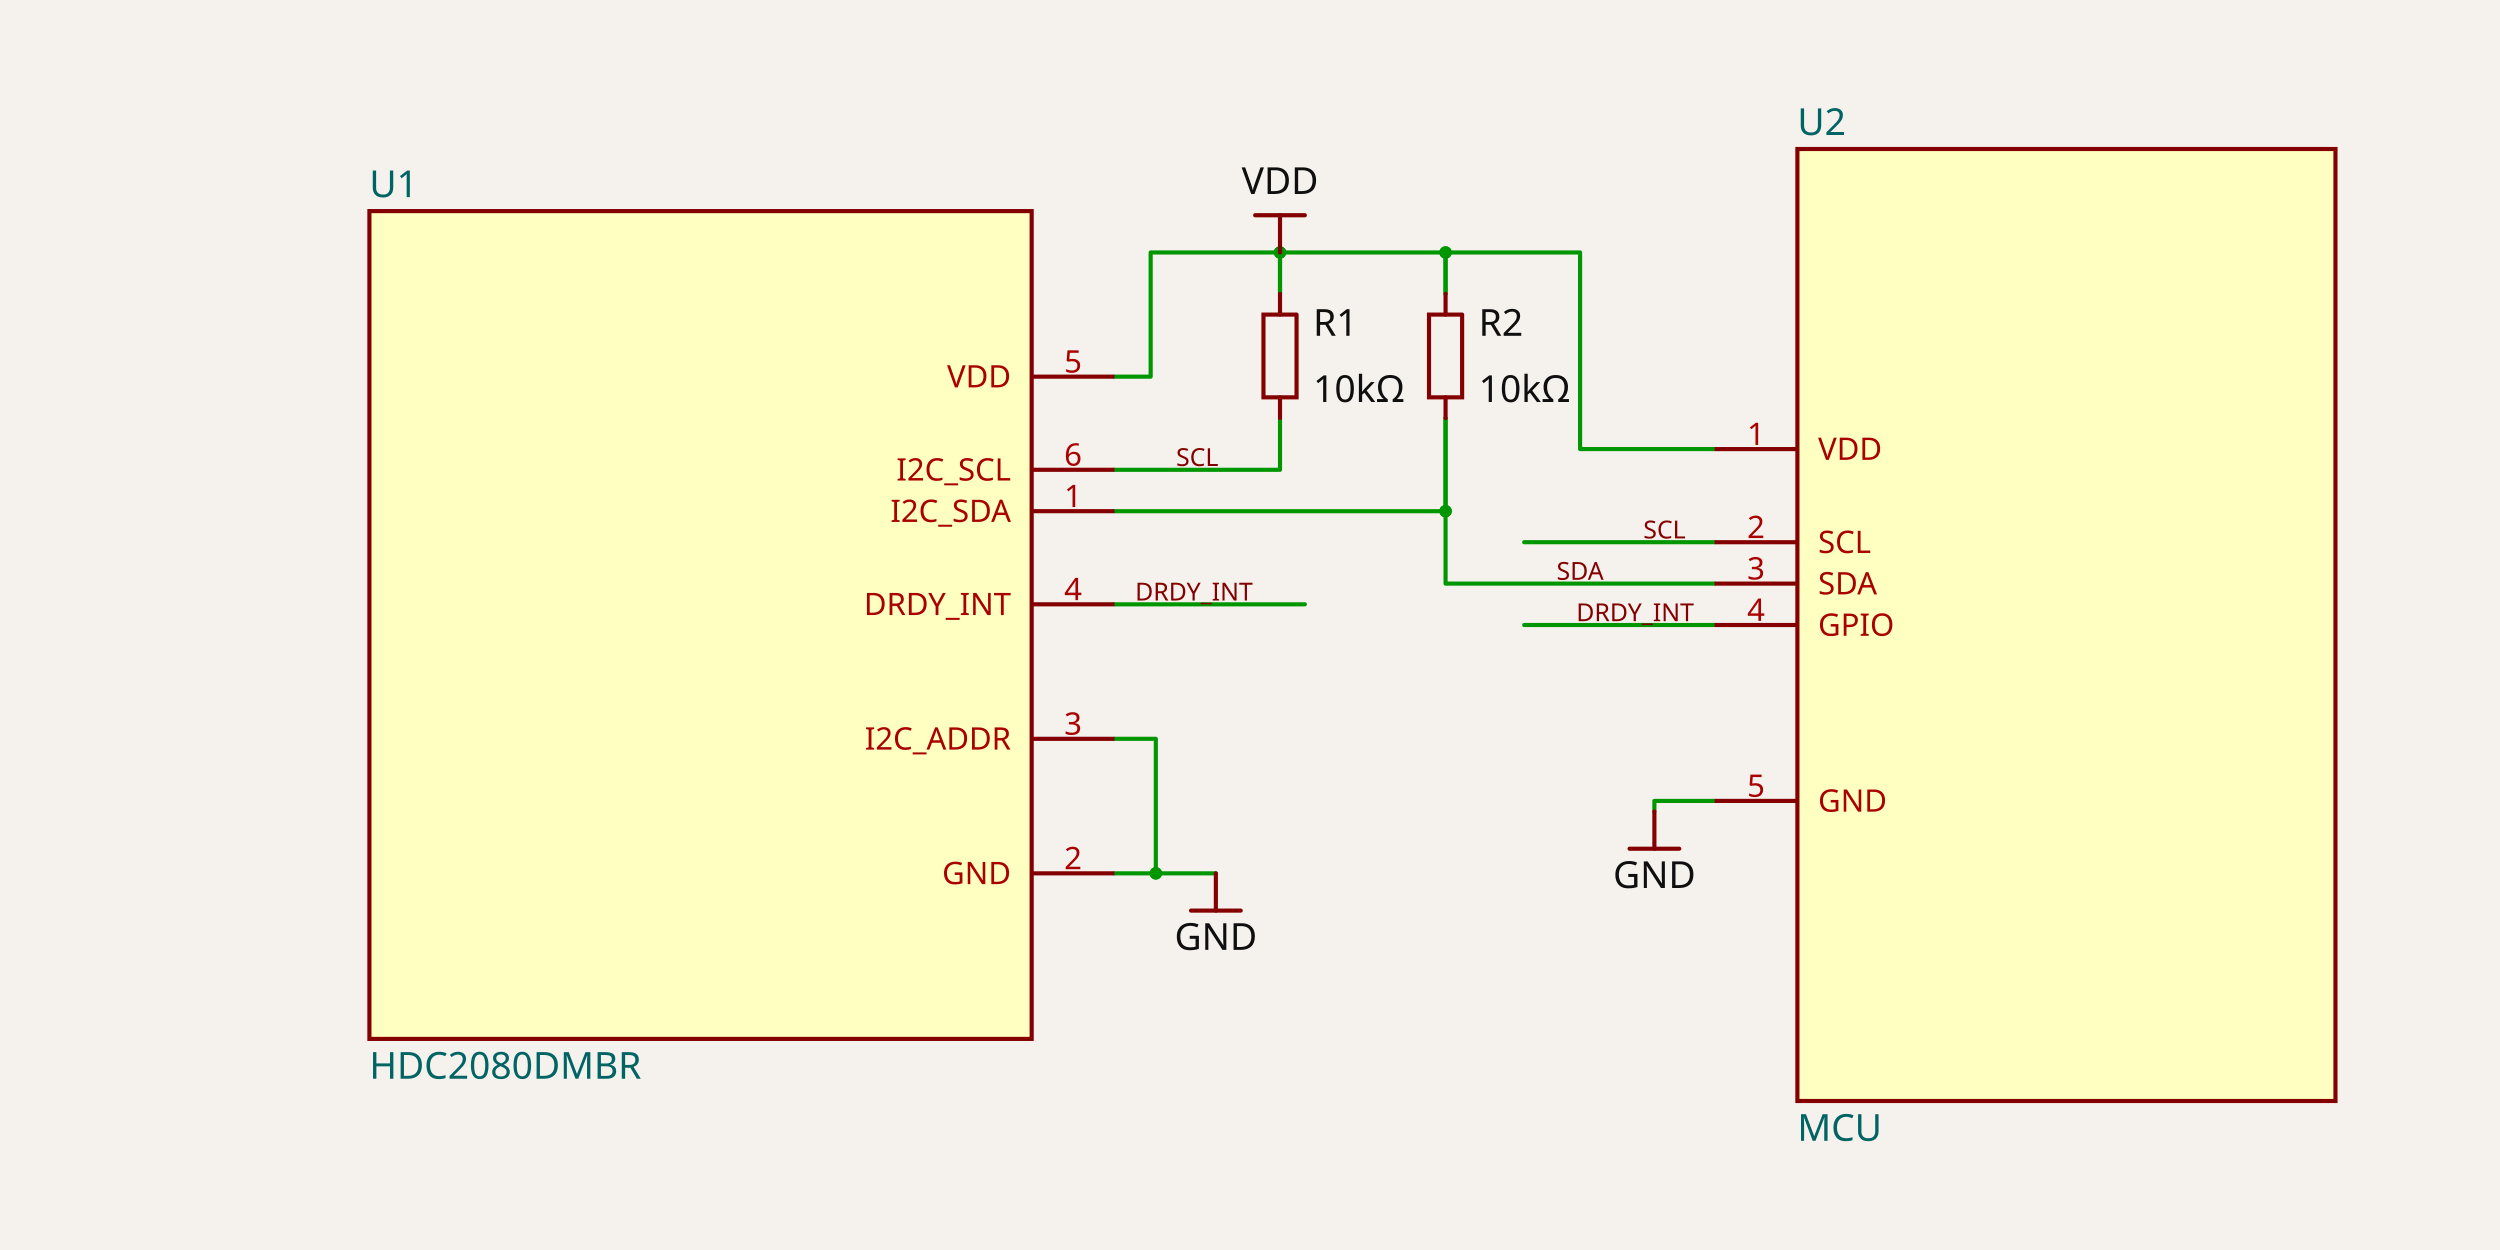
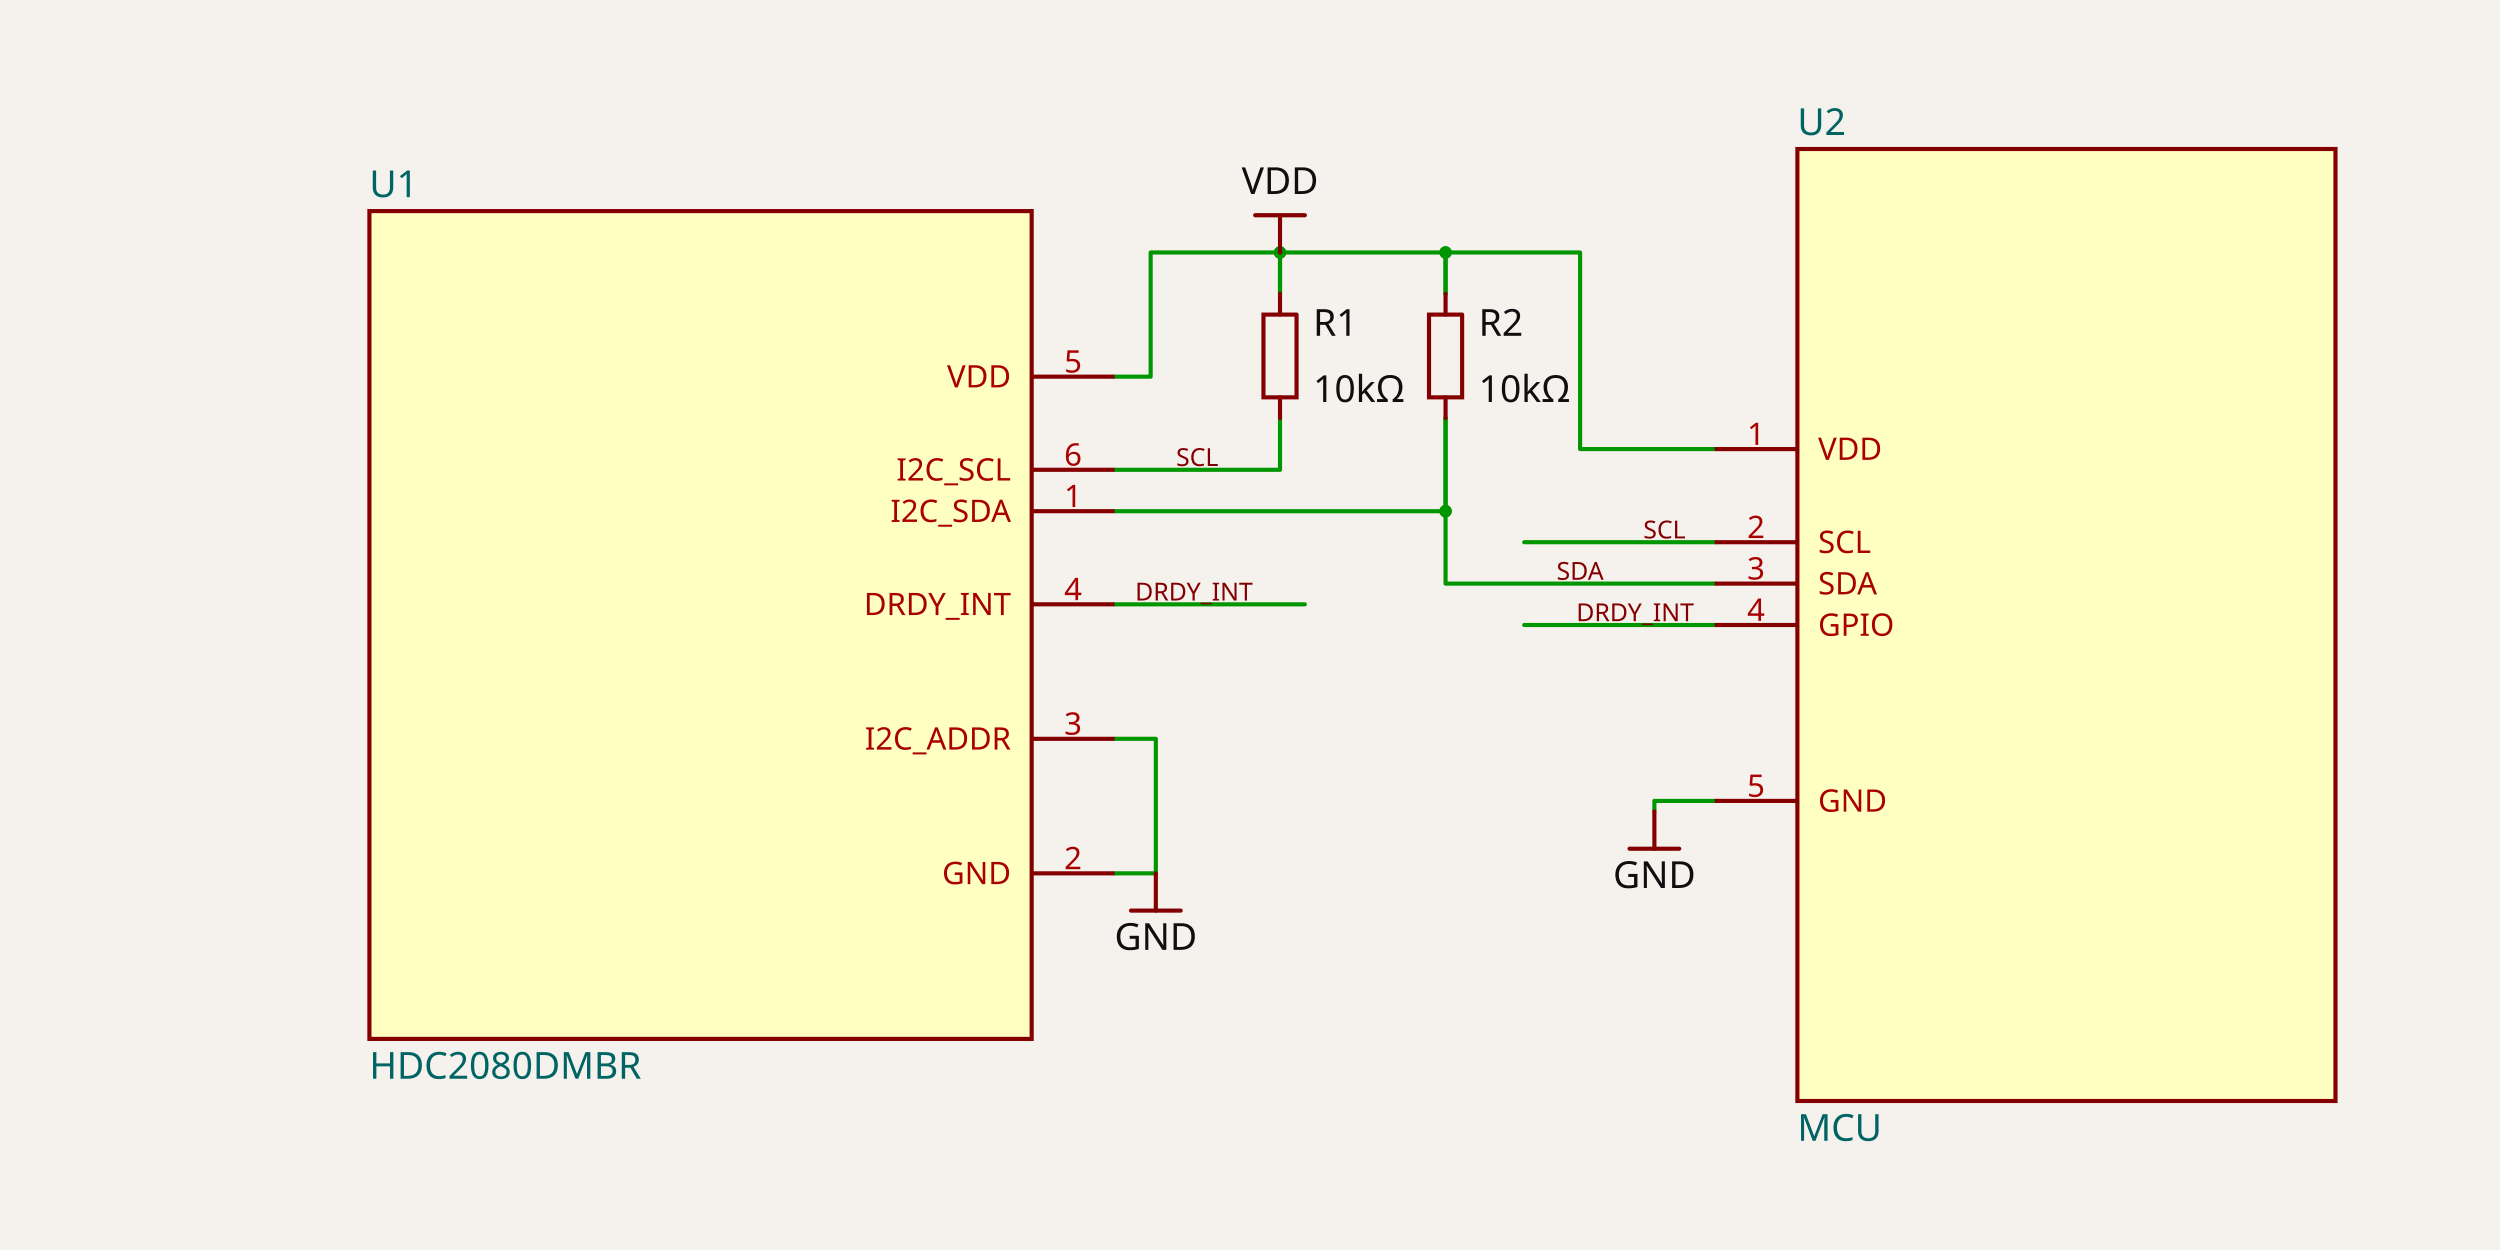
<svg xmlns="http://www.w3.org/2000/svg" class="tscircuit-schematic" width="1200" height="600" style="background-color: rgb(245, 241, 237)" data-real-to-screen-transform="matrix(99.3377483444,0,0,-99.3377483444,544.8675496689,300)">
  <style>
              .boundary { fill: rgb(245, 241, 237); }
              .schematic-boundary { fill: none; stroke: #fff; }
              .component { fill: none; stroke: rgb(132, 0, 0); }
              .chip { fill: rgb(255, 255, 194); stroke: rgb(132, 0, 0); }
              .component-pin { fill: none; stroke: rgb(132, 0, 0); }
              .text { font-family: sans-serif; fill: rgb(0, 150, 0); }
              .pin-number { fill: rgb(169, 0, 0); }
              .port-label { fill: rgb(0, 100, 100); }
              .component-name { fill: rgb(0, 100, 100); }
              
            </style>
  <rect class="boundary" x="0" y="0" width="1200" height="600" />
  <g class="trace sch-trace" data-layer="base" data-circuit-json-type="schematic_trace" data-schematic-trace-id="schematic_trace_0" data-subcircuit-connectivity-map-key="unnamedsubcircuitsubcircuit_source_group_0_connectivity_net0">
    <path d="M 693.874 141.06 L 693.874 121.192 L 758.444 121.192 L 758.444 215.563 L 823.013 215.563" class="trace-invisible-hover-outline sch-trace-hitbox" stroke="rgb(0, 150, 0)" fill="none" stroke-width="15.894px" stroke-linecap="round" opacity="0" stroke-linejoin="round" />
    <path class="sch-trace-path" d="M 693.874 141.06 L 693.874 121.192 L 758.444 121.192 L 758.444 215.563 L 823.013 215.563" stroke="rgb(0, 150, 0)" fill="none" stroke-width="1.987px" stroke-linecap="round" stroke-linejoin="round" />
  </g>
  <g class="trace sch-trace" data-layer="base" data-circuit-json-type="schematic_trace" data-schematic-trace-id="schematic_trace_1" data-subcircuit-connectivity-map-key="unnamedsubcircuitsubcircuit_source_group_0_connectivity_net0">
    <path d="M 614.404 141.06 L 614.404 121.192 L 693.874 121.192 L 693.874 141.06" class="trace-invisible-hover-outline sch-trace-hitbox" stroke="rgb(0, 150, 0)" fill="none" stroke-width="15.894px" stroke-linecap="round" opacity="0" stroke-linejoin="round" />
    <path class="sch-trace-path" d="M 614.404 141.06 L 614.404 121.192 L 693.874 121.192 L 693.874 141.06" stroke="rgb(0, 150, 0)" fill="none" stroke-width="1.987px" stroke-linecap="round" stroke-linejoin="round" />
  </g>
  <g class="trace sch-trace" data-layer="base" data-circuit-json-type="schematic_trace" data-schematic-trace-id="schematic_trace_2" data-subcircuit-connectivity-map-key="unnamedsubcircuitsubcircuit_source_group_0_connectivity_net0">
    <path d="M 534.934 180.795 L 552.318 180.795 L 552.318 121.192 L 614.404 121.192 L 614.404 141.06" class="trace-invisible-hover-outline sch-trace-hitbox" stroke="rgb(0, 150, 0)" fill="none" stroke-width="15.894px" stroke-linecap="round" opacity="0" stroke-linejoin="round" />
    <path class="sch-trace-path" d="M 534.934 180.795 L 552.318 180.795 L 552.318 121.192 L 614.404 121.192 L 614.404 141.06" stroke="rgb(0, 150, 0)" fill="none" stroke-width="1.987px" stroke-linecap="round" stroke-linejoin="round" />
  </g>
  <g class="trace sch-trace" data-layer="base" data-circuit-json-type="schematic_trace" data-schematic-trace-id="schematic_trace_3" data-subcircuit-connectivity-map-key="unnamedsubcircuitsubcircuit_source_group_0_connectivity_net1">
    <path d="M 614.404 200.662 L 614.404 225.497 L 534.934 225.497" class="trace-invisible-hover-outline sch-trace-hitbox" stroke="rgb(0, 150, 0)" fill="none" stroke-width="15.894px" stroke-linecap="round" opacity="0" stroke-linejoin="round" />
    <path class="sch-trace-path" d="M 614.404 200.662 L 614.404 225.497 L 534.934 225.497" stroke="rgb(0, 150, 0)" fill="none" stroke-width="1.987px" stroke-linecap="round" stroke-linejoin="round" />
  </g>
  <g class="trace sch-trace" data-layer="base" data-circuit-json-type="schematic_trace" data-schematic-trace-id="schematic_trace_4" data-subcircuit-connectivity-map-key="unnamedsubcircuitsubcircuit_source_group_0_connectivity_net2">
    <path d="M 534.934 245.364 L 693.874 245.364 L 693.874 200.662" class="trace-invisible-hover-outline sch-trace-hitbox" stroke="rgb(0, 150, 0)" fill="none" stroke-width="15.894px" stroke-linecap="round" opacity="0" stroke-linejoin="round" />
    <path class="sch-trace-path" d="M 534.934 245.364 L 693.874 245.364 L 693.874 200.662" stroke="rgb(0, 150, 0)" fill="none" stroke-width="1.987px" stroke-linecap="round" stroke-linejoin="round" />
  </g>
  <g class="trace sch-trace" data-layer="base" data-circuit-json-type="schematic_trace" data-schematic-trace-id="schematic_trace_5" data-subcircuit-connectivity-map-key="unnamedsubcircuitsubcircuit_source_group_0_connectivity_net2">
    <path d="M 823.013 280.132 L 693.874 280.132 L 693.874 200.662" class="trace-invisible-hover-outline sch-trace-hitbox" stroke="rgb(0, 150, 0)" fill="none" stroke-width="15.894px" stroke-linecap="round" opacity="0" stroke-linejoin="round" />
    <path class="sch-trace-path" d="M 823.013 280.132 L 693.874 280.132 L 693.874 200.662" stroke="rgb(0, 150, 0)" fill="none" stroke-width="1.987px" stroke-linecap="round" stroke-linejoin="round" />
  </g>
  <g class="trace sch-trace" data-layer="base" data-circuit-json-type="schematic_trace" data-schematic-trace-id="schematic_trace_6" data-subcircuit-connectivity-map-key="unnamedsubcircuitsubcircuit_source_group_0_connectivity_net4">
    <path d="M 534.934 354.636 L 554.801 354.636 L 554.801 419.205 L 534.934 419.205" class="trace-invisible-hover-outline sch-trace-hitbox" stroke="rgb(0, 150, 0)" fill="none" stroke-width="15.894px" stroke-linecap="round" opacity="0" stroke-linejoin="round" />
    <path class="sch-trace-path" d="M 534.934 354.636 L 554.801 354.636 L 554.801 419.205 L 534.934 419.205" stroke="rgb(0, 150, 0)" fill="none" stroke-width="1.987px" stroke-linecap="round" stroke-linejoin="round" />
  </g>
  <g class="trace sch-trace" data-layer="base" data-circuit-json-type="schematic_trace" data-schematic-trace-id="schematic_trace_7" data-subcircuit-connectivity-map-key="unnamedsubcircuitsubcircuit_source_group_0_connectivity_net4">
    <path d="M 823.013 384.437 L 794.106 384.437 L 794.106 389.503" class="trace-invisible-hover-outline sch-trace-hitbox" stroke="rgb(0, 150, 0)" fill="none" stroke-width="15.894px" stroke-linecap="round" opacity="0" stroke-linejoin="round" />
    <path class="sch-trace-path" d="M 823.013 384.437 L 794.106 384.437 L 794.106 389.503" stroke="rgb(0, 150, 0)" fill="none" stroke-width="1.987px" stroke-linecap="round" stroke-linejoin="round" />
  </g>
-   <g class="trace sch-trace" data-layer="base" data-circuit-json-type="schematic_trace" data-schematic-trace-id="schematic_trace_8" data-subcircuit-connectivity-map-key="unnamedsubcircuitsubcircuit_source_group_0_connectivity_net4">
-     <path d="M 554.801 419.205 L 583.609 419.205" class="trace-invisible-hover-outline sch-trace-hitbox" stroke="rgb(0, 150, 0)" fill="none" stroke-width="15.894px" stroke-linecap="round" opacity="0" stroke-linejoin="round" />
-     <path class="sch-trace-path" d="M 554.801 419.205 L 583.609 419.205" stroke="rgb(0, 150, 0)" fill="none" stroke-width="1.987px" stroke-linecap="round" stroke-linejoin="round" />
-   </g>
-   <g class="trace sch-trace" data-layer="base" data-circuit-json-type="schematic_trace" data-schematic-trace-id="schematic_trace_9" data-subcircuit-connectivity-map-key="unnamedsubcircuitsubcircuit_source_group_0_connectivity_net1">
+   <g class="trace sch-trace" data-layer="base" data-circuit-json-type="schematic_trace" data-schematic-trace-id="schematic_trace_8" data-subcircuit-connectivity-map-key="unnamedsubcircuitsubcircuit_source_group_0_connectivity_net1">
    <path d="M 823.013 260.265 L 731.623 260.265" class="trace-invisible-hover-outline sch-trace-hitbox" stroke="rgb(0, 150, 0)" fill="none" stroke-width="15.894px" stroke-linecap="round" opacity="0" stroke-linejoin="round" />
    <path class="sch-trace-path" d="M 823.013 260.265 L 731.623 260.265" stroke="rgb(0, 150, 0)" fill="none" stroke-width="1.987px" stroke-linecap="round" stroke-linejoin="round" />
  </g>
-   <g class="trace sch-trace" data-layer="base" data-circuit-json-type="schematic_trace" data-schematic-trace-id="schematic_trace_10" data-subcircuit-connectivity-map-key="unnamedsubcircuitsubcircuit_source_group_0_connectivity_net3">
+   <g class="trace sch-trace" data-layer="base" data-circuit-json-type="schematic_trace" data-schematic-trace-id="schematic_trace_9" data-subcircuit-connectivity-map-key="unnamedsubcircuitsubcircuit_source_group_0_connectivity_net3">
    <path d="M 823.013 300 L 731.623 300" class="trace-invisible-hover-outline sch-trace-hitbox" stroke="rgb(0, 150, 0)" fill="none" stroke-width="15.894px" stroke-linecap="round" opacity="0" stroke-linejoin="round" />
    <path class="sch-trace-path" d="M 823.013 300 L 731.623 300" stroke="rgb(0, 150, 0)" fill="none" stroke-width="1.987px" stroke-linecap="round" stroke-linejoin="round" />
  </g>
-   <g class="trace sch-trace" data-layer="base" data-circuit-json-type="schematic_trace" data-schematic-trace-id="schematic_trace_11" data-subcircuit-connectivity-map-key="unnamedsubcircuitsubcircuit_source_group_0_connectivity_net3">
+   <g class="trace sch-trace" data-layer="base" data-circuit-json-type="schematic_trace" data-schematic-trace-id="schematic_trace_10" data-subcircuit-connectivity-map-key="unnamedsubcircuitsubcircuit_source_group_0_connectivity_net3">
    <path d="M 534.934 290.066 L 626.325 290.066" class="trace-invisible-hover-outline sch-trace-hitbox" stroke="rgb(0, 150, 0)" fill="none" stroke-width="15.894px" stroke-linecap="round" opacity="0" stroke-linejoin="round" />
    <path class="sch-trace-path" d="M 534.934 290.066 L 626.325 290.066" stroke="rgb(0, 150, 0)" fill="none" stroke-width="1.987px" stroke-linecap="round" stroke-linejoin="round" />
  </g>
  <g class="trace-overlays sch-trace-overlays" data-layer="overlay" data-circuit-json-type="schematic_trace" data-schematic-trace-id="schematic_trace_0" data-subcircuit-connectivity-map-key="unnamedsubcircuitsubcircuit_source_group_0_connectivity_net0">
    <circle cx="693.874" cy="121.192" r="2.98" class="trace-junction sch-trace-junction" fill="rgb(0, 150, 0)" />
  </g>
  <g class="trace-overlays sch-trace-overlays" data-layer="overlay" data-circuit-json-type="schematic_trace" data-schematic-trace-id="schematic_trace_1" data-subcircuit-connectivity-map-key="unnamedsubcircuitsubcircuit_source_group_0_connectivity_net0">
    <circle cx="693.874" cy="121.192" r="2.98" class="trace-junction sch-trace-junction" fill="rgb(0, 150, 0)" />
    <circle cx="614.404" cy="121.192" r="2.98" class="trace-junction sch-trace-junction" fill="rgb(0, 150, 0)" />
  </g>
  <g class="trace-overlays sch-trace-overlays" data-layer="overlay" data-circuit-json-type="schematic_trace" data-schematic-trace-id="schematic_trace_2" data-subcircuit-connectivity-map-key="unnamedsubcircuitsubcircuit_source_group_0_connectivity_net0">
    <circle cx="614.404" cy="121.192" r="2.98" class="trace-junction sch-trace-junction" fill="rgb(0, 150, 0)" />
  </g>
  <g class="trace-overlays sch-trace-overlays" data-layer="overlay" data-circuit-json-type="schematic_trace" data-schematic-trace-id="schematic_trace_3" data-subcircuit-connectivity-map-key="unnamedsubcircuitsubcircuit_source_group_0_connectivity_net1" />
  <g class="trace-overlays sch-trace-overlays" data-layer="overlay" data-circuit-json-type="schematic_trace" data-schematic-trace-id="schematic_trace_4" data-subcircuit-connectivity-map-key="unnamedsubcircuitsubcircuit_source_group_0_connectivity_net2">
    <circle cx="693.874" cy="245.364" r="2.98" class="trace-junction sch-trace-junction" fill="rgb(0, 150, 0)" />
  </g>
  <g class="trace-overlays sch-trace-overlays" data-layer="overlay" data-circuit-json-type="schematic_trace" data-schematic-trace-id="schematic_trace_5" data-subcircuit-connectivity-map-key="unnamedsubcircuitsubcircuit_source_group_0_connectivity_net2">
    <circle cx="693.874" cy="245.364" r="2.98" class="trace-junction sch-trace-junction" fill="rgb(0, 150, 0)" />
  </g>
-   <g class="trace-overlays sch-trace-overlays" data-layer="overlay" data-circuit-json-type="schematic_trace" data-schematic-trace-id="schematic_trace_6" data-subcircuit-connectivity-map-key="unnamedsubcircuitsubcircuit_source_group_0_connectivity_net4">
-     <circle cx="554.801" cy="419.205" r="2.98" class="trace-junction sch-trace-junction" fill="rgb(0, 150, 0)" />
-   </g>
+   <g class="trace-overlays sch-trace-overlays" data-layer="overlay" data-circuit-json-type="schematic_trace" data-schematic-trace-id="schematic_trace_6" data-subcircuit-connectivity-map-key="unnamedsubcircuitsubcircuit_source_group_0_connectivity_net4" />
  <g class="trace-overlays sch-trace-overlays" data-layer="overlay" data-circuit-json-type="schematic_trace" data-schematic-trace-id="schematic_trace_7" data-subcircuit-connectivity-map-key="unnamedsubcircuitsubcircuit_source_group_0_connectivity_net4" />
-   <g class="trace-overlays sch-trace-overlays" data-layer="overlay" data-circuit-json-type="schematic_trace" data-schematic-trace-id="schematic_trace_8" data-subcircuit-connectivity-map-key="unnamedsubcircuitsubcircuit_source_group_0_connectivity_net4">
-     <circle cx="554.801" cy="419.205" r="2.98" class="trace-junction sch-trace-junction" fill="rgb(0, 150, 0)" />
-   </g>
-   <g class="trace-overlays sch-trace-overlays" data-layer="overlay" data-circuit-json-type="schematic_trace" data-schematic-trace-id="schematic_trace_9" data-subcircuit-connectivity-map-key="unnamedsubcircuitsubcircuit_source_group_0_connectivity_net1" />
+   <g class="trace-overlays sch-trace-overlays" data-layer="overlay" data-circuit-json-type="schematic_trace" data-schematic-trace-id="schematic_trace_8" data-subcircuit-connectivity-map-key="unnamedsubcircuitsubcircuit_source_group_0_connectivity_net1" />
+   <g class="trace-overlays sch-trace-overlays" data-layer="overlay" data-circuit-json-type="schematic_trace" data-schematic-trace-id="schematic_trace_9" data-subcircuit-connectivity-map-key="unnamedsubcircuitsubcircuit_source_group_0_connectivity_net3" />
  <g class="trace-overlays sch-trace-overlays" data-layer="overlay" data-circuit-json-type="schematic_trace" data-schematic-trace-id="schematic_trace_10" data-subcircuit-connectivity-map-key="unnamedsubcircuitsubcircuit_source_group_0_connectivity_net3" />
-   <g class="trace-overlays sch-trace-overlays" data-layer="overlay" data-circuit-json-type="schematic_trace" data-schematic-trace-id="schematic_trace_11" data-subcircuit-connectivity-map-key="unnamedsubcircuitsubcircuit_source_group_0_connectivity_net3" />
  <g class="sch-component" data-circuit-json-type="schematic_component" data-schematic-component-id="schematic_component_0">
    <rect class="component chip sch-component-body" x="862.748" y="71.523" width="258.278" height="456.954" stroke-width="1.987px" fill="rgb(255, 255, 194)" stroke="rgb(132, 0, 0)" />
    <rect class="component-overlay sch-component-overlay" x="862.748" y="71.523" width="258.278" height="456.954" fill="transparent" />
    <text class="sch-text" x="862.748" y="541.391" fill="#006464" text-anchor="start" dominant-baseline="middle" font-family="sans-serif" font-size="17.881px" transform="rotate(0, 862.7483, 541.3907)">MCU</text>
    <text class="sch-text" x="862.748" y="58.609" fill="#006464" text-anchor="start" dominant-baseline="middle" font-family="sans-serif" font-size="17.881px" transform="rotate(0, 862.7483, 58.60927)">U2</text>
    <line class="component-pin sch-component-pin sch-port-line" x1="862.748" y1="215.563" x2="823.013" y2="215.563" stroke-width="1.987px" />
    <g class="sch-port" data-schematic-port-id="source_port_0">
      <rect x="821.026" y="213.576" width="3.974" height="3.974" opacity="0" />
    </g>
    <text class="pin-number sch-pin-number" x="842.881" y="213.576" style="font-family: sans-serif;" fill="rgb(169, 0, 0)" text-anchor="middle" dominant-baseline="auto" font-size="14.901px" transform="">1</text>
    <text class="pin-number sch-pin-label" x="872.682" y="215.563" style="font-family: sans-serif;" fill="rgb(169, 0, 0)" text-anchor="start" dominant-baseline="middle" font-size="14.901px" transform="">VDD</text>
    <line class="component-pin sch-component-pin sch-port-line" x1="862.748" y1="260.265" x2="823.013" y2="260.265" stroke-width="1.987px" />
    <g class="sch-port" data-schematic-port-id="source_port_1">
      <rect x="821.026" y="258.278" width="3.974" height="3.974" opacity="0" />
    </g>
    <text class="pin-number sch-pin-number" x="842.881" y="258.278" style="font-family: sans-serif;" fill="rgb(169, 0, 0)" text-anchor="middle" dominant-baseline="auto" font-size="14.901px" transform="">2</text>
    <text class="pin-number sch-pin-label" x="872.682" y="260.265" style="font-family: sans-serif;" fill="rgb(169, 0, 0)" text-anchor="start" dominant-baseline="middle" font-size="14.901px" transform="">SCL</text>
    <line class="component-pin sch-component-pin sch-port-line" x1="862.748" y1="280.132" x2="823.013" y2="280.132" stroke-width="1.987px" />
    <g class="sch-port" data-schematic-port-id="source_port_2">
      <rect x="821.026" y="278.146" width="3.974" height="3.974" opacity="0" />
    </g>
    <text class="pin-number sch-pin-number" x="842.881" y="278.146" style="font-family: sans-serif;" fill="rgb(169, 0, 0)" text-anchor="middle" dominant-baseline="auto" font-size="14.901px" transform="">3</text>
    <text class="pin-number sch-pin-label" x="872.682" y="280.132" style="font-family: sans-serif;" fill="rgb(169, 0, 0)" text-anchor="start" dominant-baseline="middle" font-size="14.901px" transform="">SDA</text>
    <line class="component-pin sch-component-pin sch-port-line" x1="862.748" y1="300" x2="823.013" y2="300" stroke-width="1.987px" />
    <g class="sch-port" data-schematic-port-id="source_port_3">
      <rect x="821.026" y="298.013" width="3.974" height="3.974" opacity="0" />
    </g>
    <text class="pin-number sch-pin-number" x="842.881" y="298.013" style="font-family: sans-serif;" fill="rgb(169, 0, 0)" text-anchor="middle" dominant-baseline="auto" font-size="14.901px" transform="">4</text>
    <text class="pin-number sch-pin-label" x="872.682" y="300" style="font-family: sans-serif;" fill="rgb(169, 0, 0)" text-anchor="start" dominant-baseline="middle" font-size="14.901px" transform="">GPIO</text>
    <line class="component-pin sch-component-pin sch-port-line" x1="862.748" y1="384.437" x2="823.013" y2="384.437" stroke-width="1.987px" />
    <g class="sch-port" data-schematic-port-id="source_port_4">
      <rect x="821.026" y="382.45" width="3.974" height="3.974" opacity="0" />
    </g>
    <text class="pin-number sch-pin-number" x="842.881" y="382.45" style="font-family: sans-serif;" fill="rgb(169, 0, 0)" text-anchor="middle" dominant-baseline="auto" font-size="14.901px" transform="">5</text>
    <text class="pin-number sch-pin-label" x="872.682" y="384.437" style="font-family: sans-serif;" fill="rgb(169, 0, 0)" text-anchor="start" dominant-baseline="middle" font-size="14.901px" transform="">GND</text>
  </g>
  <g class="sch-component" data-circuit-json-type="schematic_component" data-schematic-component-id="schematic_component_1">
    <rect class="component chip sch-component-body" x="177.318" y="101.325" width="317.881" height="397.351" stroke-width="1.987px" fill="rgb(255, 255, 194)" stroke="rgb(132, 0, 0)" />
    <rect class="component-overlay sch-component-overlay" x="177.318" y="101.325" width="317.881" height="397.351" fill="transparent" />
    <text class="sch-text" x="177.318" y="511.589" fill="#006464" text-anchor="start" dominant-baseline="middle" font-family="sans-serif" font-size="17.881px" transform="rotate(0, 177.3179, 511.5894)">HDC2080DMBR</text>
    <text class="sch-text" x="177.318" y="88.411" fill="#006464" text-anchor="start" dominant-baseline="middle" font-family="sans-serif" font-size="17.881px" transform="rotate(0, 177.3179, 88.4106)">U1</text>
    <line class="component-pin sch-component-pin sch-port-line" x1="495.199" y1="245.364" x2="534.934" y2="245.364" stroke-width="1.987px" />
    <g class="sch-port" data-schematic-port-id="source_port_5">
      <rect x="532.947" y="243.377" width="3.974" height="3.974" opacity="0" />
    </g>
    <text class="pin-number sch-pin-number" x="515.066" y="243.377" style="font-family: sans-serif;" fill="rgb(169, 0, 0)" text-anchor="middle" dominant-baseline="auto" font-size="14.901px" transform="">1</text>
    <text class="pin-number sch-pin-label" x="485.265" y="245.364" style="font-family: sans-serif;" fill="rgb(169, 0, 0)" text-anchor="end" dominant-baseline="middle" font-size="14.901px" transform="">I2C_SDA</text>
    <line class="component-pin sch-component-pin sch-port-line" x1="495.199" y1="419.205" x2="534.934" y2="419.205" stroke-width="1.987px" />
    <g class="sch-port" data-schematic-port-id="source_port_6">
      <rect x="532.947" y="417.219" width="3.974" height="3.974" opacity="0" />
    </g>
    <text class="pin-number sch-pin-number" x="515.066" y="417.219" style="font-family: sans-serif;" fill="rgb(169, 0, 0)" text-anchor="middle" dominant-baseline="auto" font-size="14.901px" transform="">2</text>
    <text class="pin-number sch-pin-label" x="485.265" y="419.205" style="font-family: sans-serif;" fill="rgb(169, 0, 0)" text-anchor="end" dominant-baseline="middle" font-size="14.901px" transform="">GND</text>
    <line class="component-pin sch-component-pin sch-port-line" x1="495.199" y1="354.636" x2="534.934" y2="354.636" stroke-width="1.987px" />
    <g class="sch-port" data-schematic-port-id="source_port_7">
      <rect x="532.947" y="352.649" width="3.974" height="3.974" opacity="0" />
    </g>
    <text class="pin-number sch-pin-number" x="515.066" y="352.649" style="font-family: sans-serif;" fill="rgb(169, 0, 0)" text-anchor="middle" dominant-baseline="auto" font-size="14.901px" transform="">3</text>
    <text class="pin-number sch-pin-label" x="485.265" y="354.636" style="font-family: sans-serif;" fill="rgb(169, 0, 0)" text-anchor="end" dominant-baseline="middle" font-size="14.901px" transform="">I2C_ADDR</text>
    <line class="component-pin sch-component-pin sch-port-line" x1="495.199" y1="290.066" x2="534.934" y2="290.066" stroke-width="1.987px" />
    <g class="sch-port" data-schematic-port-id="source_port_8">
      <rect x="532.947" y="288.079" width="3.974" height="3.974" opacity="0" />
    </g>
    <text class="pin-number sch-pin-number" x="515.066" y="288.079" style="font-family: sans-serif;" fill="rgb(169, 0, 0)" text-anchor="middle" dominant-baseline="auto" font-size="14.901px" transform="">4</text>
    <text class="pin-number sch-pin-label" x="485.265" y="290.066" style="font-family: sans-serif;" fill="rgb(169, 0, 0)" text-anchor="end" dominant-baseline="middle" font-size="14.901px" transform="">DRDY_INT</text>
    <line class="component-pin sch-component-pin sch-port-line" x1="495.199" y1="180.795" x2="534.934" y2="180.795" stroke-width="1.987px" />
    <g class="sch-port" data-schematic-port-id="source_port_9">
      <rect x="532.947" y="178.808" width="3.974" height="3.974" opacity="0" />
    </g>
    <text class="pin-number sch-pin-number" x="515.066" y="178.808" style="font-family: sans-serif;" fill="rgb(169, 0, 0)" text-anchor="middle" dominant-baseline="auto" font-size="14.901px" transform="">5</text>
    <text class="pin-number sch-pin-label" x="485.265" y="180.795" style="font-family: sans-serif;" fill="rgb(169, 0, 0)" text-anchor="end" dominant-baseline="middle" font-size="14.901px" transform="">VDD</text>
    <line class="component-pin sch-component-pin sch-port-line" x1="495.199" y1="225.497" x2="534.934" y2="225.497" stroke-width="1.987px" />
    <g class="sch-port" data-schematic-port-id="source_port_10">
      <rect x="532.947" y="223.51" width="3.974" height="3.974" opacity="0" />
    </g>
    <text class="pin-number sch-pin-number" x="515.066" y="223.51" style="font-family: sans-serif;" fill="rgb(169, 0, 0)" text-anchor="middle" dominant-baseline="auto" font-size="14.901px" transform="">6</text>
    <text class="pin-number sch-pin-label" x="485.265" y="225.497" style="font-family: sans-serif;" fill="rgb(169, 0, 0)" text-anchor="end" dominant-baseline="middle" font-size="14.901px" transform="">I2C_SCL</text>
  </g>
  <g class="sch-component" data-circuit-json-type="schematic_component" data-schematic-component-id="schematic_component_2">
    <rect class="component-overlay sch-component-overlay" x="606.459" y="141.06" width="15.89" height="59.603" fill="transparent" />
    <path class="sch-component-symbol-path" d="M 614.404 141.06 L 614.404 150.995" stroke="rgb(132, 0, 0)" fill="none" stroke-width="1.987px" stroke-linecap="round" />
    <path class="sch-component-symbol-path" d="M 614.404 190.726 L 614.404 200.662" stroke="rgb(132, 0, 0)" fill="none" stroke-width="1.987px" stroke-linecap="round" />
    <path class="sch-component-symbol-path" d="M 622.349 150.995 L 622.349 190.726 L 606.459 190.726 L 606.459 150.995 L 622.349 150.995" stroke="rgb(132, 0, 0)" fill="none" stroke-width="1.987px" stroke-linecap="round" />
    <text class="sch-component-name sch-component-text" x="630.298" y="154.967" stroke="rgb(245, 241, 237)" stroke-width="1.987px" paint-order="stroke" fill="rgb(15, 15, 15)" font-family="sans-serif" text-anchor="start" dominant-baseline="middle" font-size="17.881px">R1</text>
    <text class="sch-component-text" x="630.298" y="186.755" fill="rgb(15, 15, 15)" font-family="sans-serif" text-anchor="start" dominant-baseline="middle" font-size="17.881px">10kΩ</text>
  </g>
  <g class="sch-component" data-circuit-json-type="schematic_component" data-schematic-component-id="schematic_component_3">
    <rect class="component-overlay sch-component-overlay" x="685.929" y="141.06" width="15.89" height="59.603" fill="transparent" />
    <path class="sch-component-symbol-path" d="M 693.874 141.06 L 693.874 150.995" stroke="rgb(132, 0, 0)" fill="none" stroke-width="1.987px" stroke-linecap="round" />
    <path class="sch-component-symbol-path" d="M 693.874 190.726 L 693.874 200.662" stroke="rgb(132, 0, 0)" fill="none" stroke-width="1.987px" stroke-linecap="round" />
    <path class="sch-component-symbol-path" d="M 701.819 150.995 L 701.819 190.726 L 685.929 190.726 L 685.929 150.995 L 701.819 150.995" stroke="rgb(132, 0, 0)" fill="none" stroke-width="1.987px" stroke-linecap="round" />
    <text class="sch-component-name sch-component-text" x="709.768" y="154.967" stroke="rgb(245, 241, 237)" stroke-width="1.987px" paint-order="stroke" fill="rgb(15, 15, 15)" font-family="sans-serif" text-anchor="start" dominant-baseline="middle" font-size="17.881px">R2</text>
    <text class="sch-component-text" x="709.768" y="186.755" fill="rgb(15, 15, 15)" font-family="sans-serif" text-anchor="start" dominant-baseline="middle" font-size="17.881px">10kΩ</text>
  </g>
  <g class="schematic-port-hover sch-port-hover" data-schematic-port-id="source_port_0">
    <circle cx="823.013" cy="215.563" r="3.974" fill="red" opacity="0" />
  </g>
  <g class="schematic-port-hover sch-port-hover" data-schematic-port-id="source_port_1">
    <circle cx="823.013" cy="260.265" r="3.974" fill="red" opacity="0" />
  </g>
  <g class="schematic-port-hover sch-port-hover" data-schematic-port-id="source_port_2">
    <circle cx="823.013" cy="280.132" r="3.974" fill="red" opacity="0" />
  </g>
  <g class="schematic-port-hover sch-port-hover" data-schematic-port-id="source_port_3">
    <circle cx="823.013" cy="300" r="3.974" fill="red" opacity="0" />
  </g>
  <g class="schematic-port-hover sch-port-hover" data-schematic-port-id="source_port_4">
    <circle cx="823.013" cy="384.437" r="3.974" fill="red" opacity="0" />
  </g>
  <g class="schematic-port-hover sch-port-hover" data-schematic-port-id="source_port_5">
    <circle cx="534.934" cy="245.364" r="3.974" fill="red" opacity="0" />
  </g>
  <g class="schematic-port-hover sch-port-hover" data-schematic-port-id="source_port_6">
    <circle cx="534.934" cy="419.205" r="3.974" fill="red" opacity="0" />
  </g>
  <g class="schematic-port-hover sch-port-hover" data-schematic-port-id="source_port_7">
    <circle cx="534.934" cy="354.636" r="3.974" fill="red" opacity="0" />
  </g>
  <g class="schematic-port-hover sch-port-hover" data-schematic-port-id="source_port_8">
    <circle cx="534.934" cy="290.066" r="3.974" fill="red" opacity="0" />
  </g>
  <g class="schematic-port-hover sch-port-hover" data-schematic-port-id="source_port_9">
    <circle cx="534.934" cy="180.795" r="3.974" fill="red" opacity="0" />
  </g>
  <g class="schematic-port-hover sch-port-hover" data-schematic-port-id="source_port_10">
    <circle cx="534.934" cy="225.497" r="3.974" fill="red" opacity="0" />
  </g>
  <g class="schematic-port-hover sch-port-hover" data-schematic-port-id="source_port_12">
    <circle cx="614.404" cy="141.06" r="3.974" fill="red" opacity="0" />
  </g>
  <g class="schematic-port-hover sch-port-hover" data-schematic-port-id="source_port_13">
    <circle cx="614.404" cy="200.662" r="3.974" fill="red" opacity="0" />
  </g>
  <g class="schematic-port-hover sch-port-hover" data-schematic-port-id="source_port_14">
    <circle cx="693.874" cy="141.06" r="3.974" fill="red" opacity="0" />
  </g>
  <g class="schematic-port-hover sch-port-hover" data-schematic-port-id="source_port_15">
    <circle cx="693.874" cy="200.662" r="3.974" fill="red" opacity="0" />
  </g>
  <rect class="component-overlay sch-component-overlay sch-net-label-overlay" data-circuit-json-type="schematic_net_label" data-schematic-net-label-id="schematic_net_label_0" x="602.483" y="103.311" width="23.841" height="17.881" fill="transparent" />
  <path class="sch-net-label-symbol-path" data-circuit-json-type="schematic_net_label" data-schematic-net-label-id="schematic_net_label_0" d="M 626.325 103.311 L 602.483 103.311" stroke="rgb(132, 0, 0)" fill="none" stroke-width="1.987px" stroke-linecap="round" />
  <path class="sch-net-label-symbol-path" data-circuit-json-type="schematic_net_label" data-schematic-net-label-id="schematic_net_label_0" d="M 614.404 103.311 L 614.404 121.192" stroke="rgb(132, 0, 0)" fill="none" stroke-width="1.987px" stroke-linecap="round" />
  <text class="sch-net-label-symbol-text" data-circuit-json-type="schematic_net_label" data-schematic-net-label-id="schematic_net_label_0" x="614.404" y="98.344" fill="rgb(15, 15, 15)" font-family="sans-serif" text-anchor="middle" dominant-baseline="ideographic" font-size="17.881px">VDD</text>
  <rect class="component-overlay sch-component-overlay sch-net-label-overlay" data-circuit-json-type="schematic_net_label" data-schematic-net-label-id="schematic_net_label_1" x="782.185" y="389.503" width="23.841" height="17.881" fill="transparent" />
  <path class="sch-net-label-symbol-path" data-circuit-json-type="schematic_net_label" data-schematic-net-label-id="schematic_net_label_1" d="M 782.185 407.384 L 806.026 407.384" stroke="rgb(132, 0, 0)" fill="none" stroke-width="1.987px" stroke-linecap="round" />
  <path class="sch-net-label-symbol-path" data-circuit-json-type="schematic_net_label" data-schematic-net-label-id="schematic_net_label_1" d="M 794.106 407.384 L 794.106 389.503" stroke="rgb(132, 0, 0)" fill="none" stroke-width="1.987px" stroke-linecap="round" />
  <text class="sch-net-label-symbol-text" data-circuit-json-type="schematic_net_label" data-schematic-net-label-id="schematic_net_label_1" x="794.106" y="412.351" fill="rgb(15, 15, 15)" font-family="sans-serif" text-anchor="middle" dominant-baseline="hanging" font-size="17.881px">GND</text>
-   <rect class="component-overlay sch-component-overlay sch-net-label-overlay" data-circuit-json-type="schematic_net_label" data-schematic-net-label-id="schematic_net_label_2" x="571.689" y="419.205" width="23.841" height="17.881" fill="transparent" />
-   <path class="sch-net-label-symbol-path" data-circuit-json-type="schematic_net_label" data-schematic-net-label-id="schematic_net_label_2" d="M 571.689 437.086 L 595.53 437.086" stroke="rgb(132, 0, 0)" fill="none" stroke-width="1.987px" stroke-linecap="round" />
-   <path class="sch-net-label-symbol-path" data-circuit-json-type="schematic_net_label" data-schematic-net-label-id="schematic_net_label_2" d="M 583.609 437.086 L 583.609 419.205" stroke="rgb(132, 0, 0)" fill="none" stroke-width="1.987px" stroke-linecap="round" />
-   <text class="sch-net-label-symbol-text" data-circuit-json-type="schematic_net_label" data-schematic-net-label-id="schematic_net_label_2" x="583.609" y="442.053" fill="rgb(15, 15, 15)" font-family="sans-serif" text-anchor="middle" dominant-baseline="hanging" font-size="17.881px">GND</text>
+   <rect class="component-overlay sch-component-overlay sch-net-label-overlay" data-circuit-json-type="schematic_net_label" data-schematic-net-label-id="schematic_net_label_2" x="542.881" y="419.205" width="23.841" height="17.881" fill="transparent" />
+   <path class="sch-net-label-symbol-path" data-circuit-json-type="schematic_net_label" data-schematic-net-label-id="schematic_net_label_2" d="M 542.881 437.086 L 566.722 437.086" stroke="rgb(132, 0, 0)" fill="none" stroke-width="1.987px" stroke-linecap="round" />
+   <path class="sch-net-label-symbol-path" data-circuit-json-type="schematic_net_label" data-schematic-net-label-id="schematic_net_label_2" d="M 554.801 437.086 L 554.801 419.205" stroke="rgb(132, 0, 0)" fill="none" stroke-width="1.987px" stroke-linecap="round" />
+   <text class="sch-net-label-symbol-text" data-circuit-json-type="schematic_net_label" data-schematic-net-label-id="schematic_net_label_2" x="554.801" y="442.053" fill="rgb(15, 15, 15)" font-family="sans-serif" text-anchor="middle" dominant-baseline="hanging" font-size="17.881px">GND</text>
  <text class="sch-text" x="809.106" y="254.305" fill="rgb(132, 0, 0)" text-anchor="end" dominant-baseline="middle" font-family="sans-serif" font-size="11.921px" transform="rotate(0, 809.106, 254.3046)">SCL</text>
  <text class="sch-text" x="574.669" y="219.536" fill="rgb(132, 0, 0)" text-anchor="middle" dominant-baseline="middle" font-family="sans-serif" font-size="11.921px" transform="rotate(0, 574.6689, 219.5364)">SCL</text>
  <text class="sch-text" x="758.444" y="274.172" fill="rgb(132, 0, 0)" text-anchor="middle" dominant-baseline="middle" font-family="sans-serif" font-size="11.921px" transform="rotate(0, 758.4437, 274.1722)">SDA</text>
  <text class="sch-text" x="813.079" y="294.04" fill="rgb(132, 0, 0)" text-anchor="end" dominant-baseline="middle" font-family="sans-serif" font-size="11.921px" transform="rotate(0, 813.0795, 294.0397)">DRDY_INT</text>
  <text class="sch-text" x="544.868" y="284.106" fill="rgb(132, 0, 0)" text-anchor="start" dominant-baseline="middle" font-family="sans-serif" font-size="11.921px" transform="rotate(0, 544.8675, 284.106)">DRDY_INT</text>
</svg>
